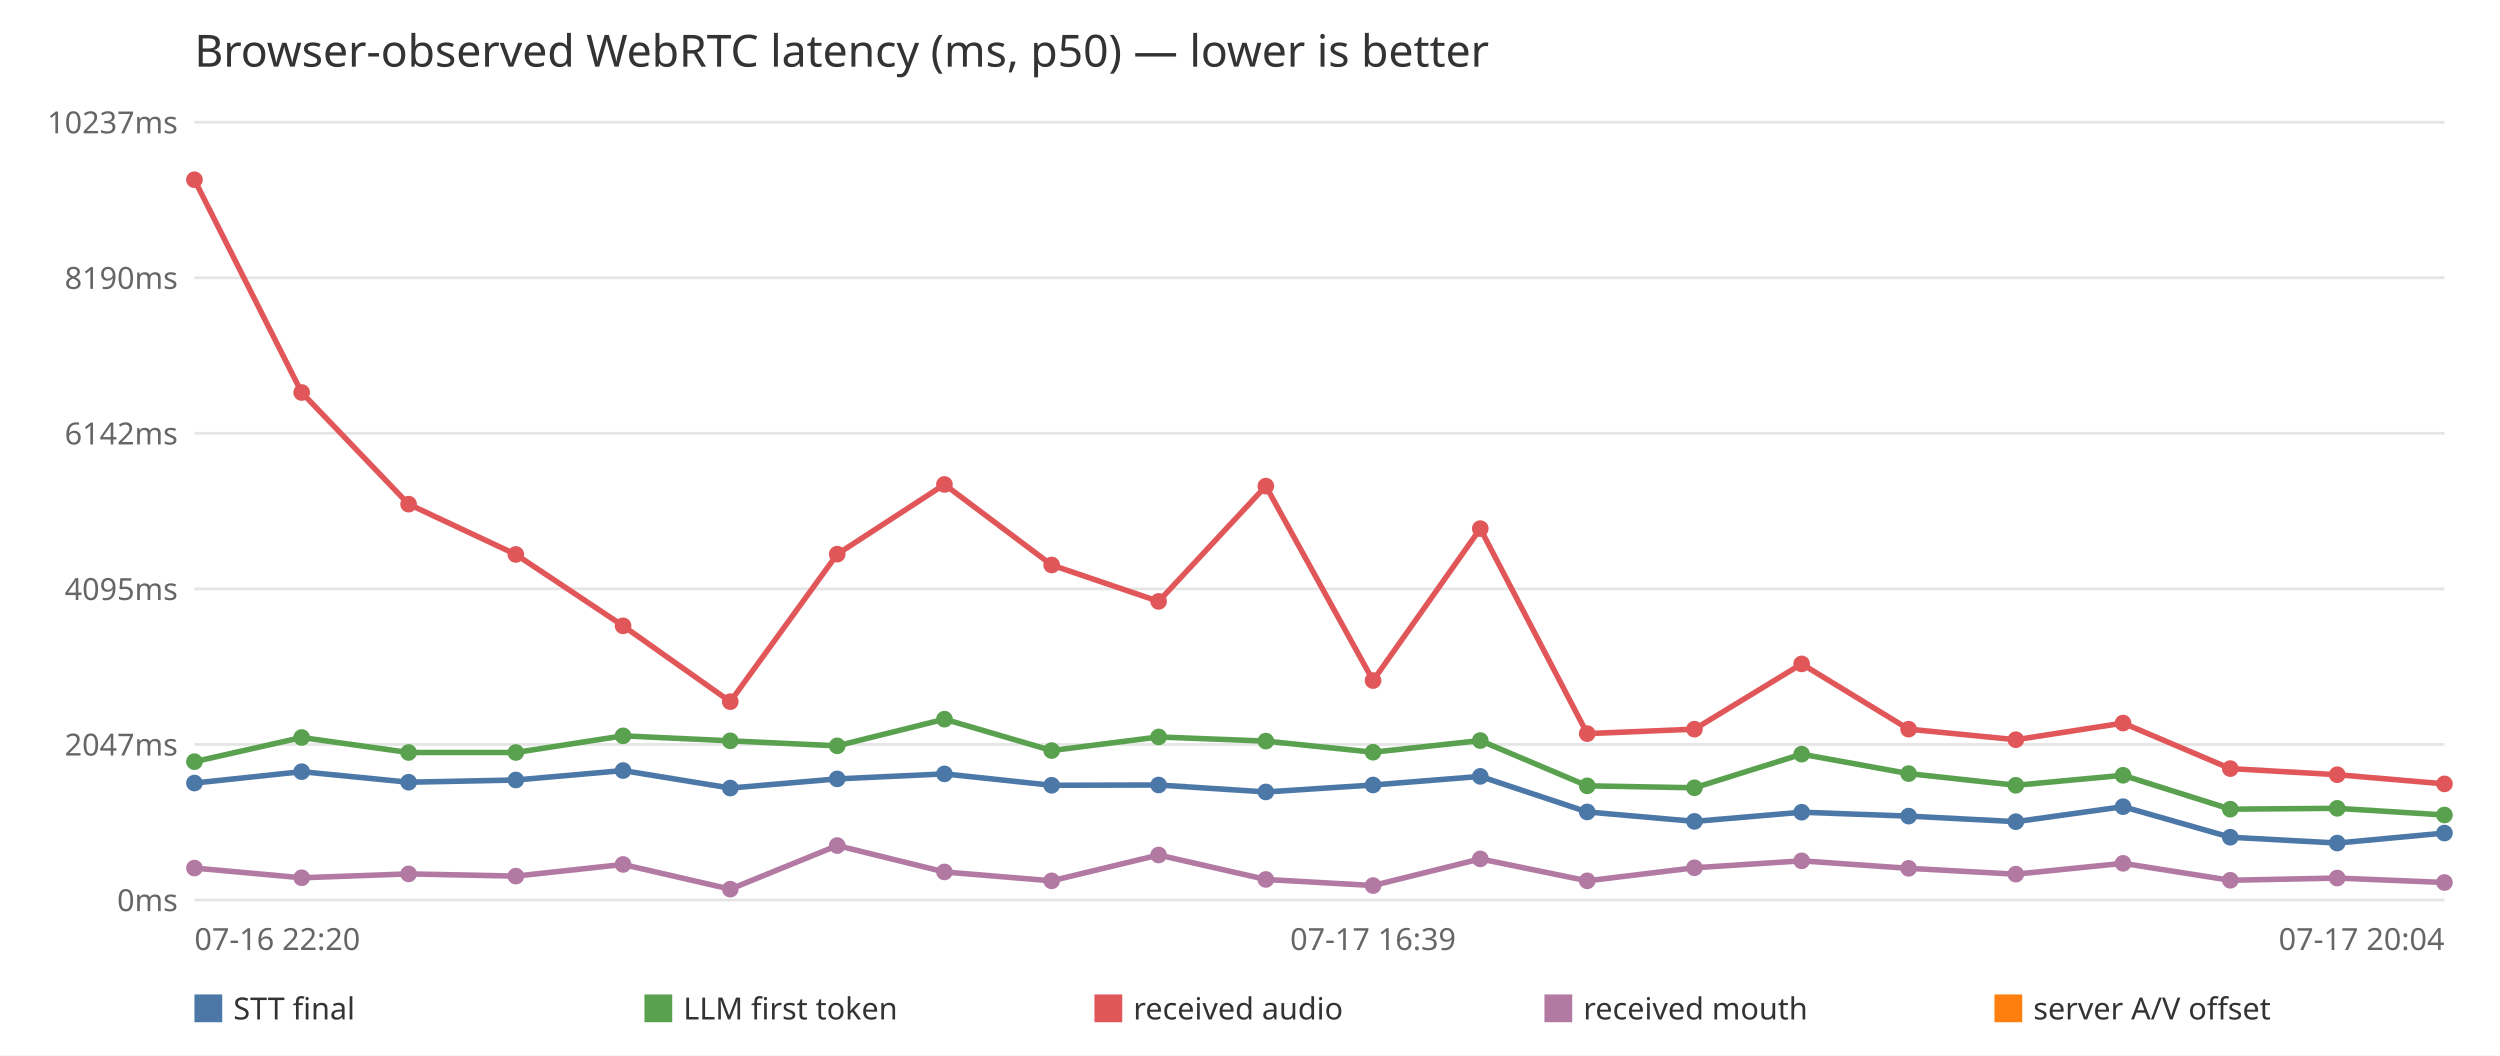
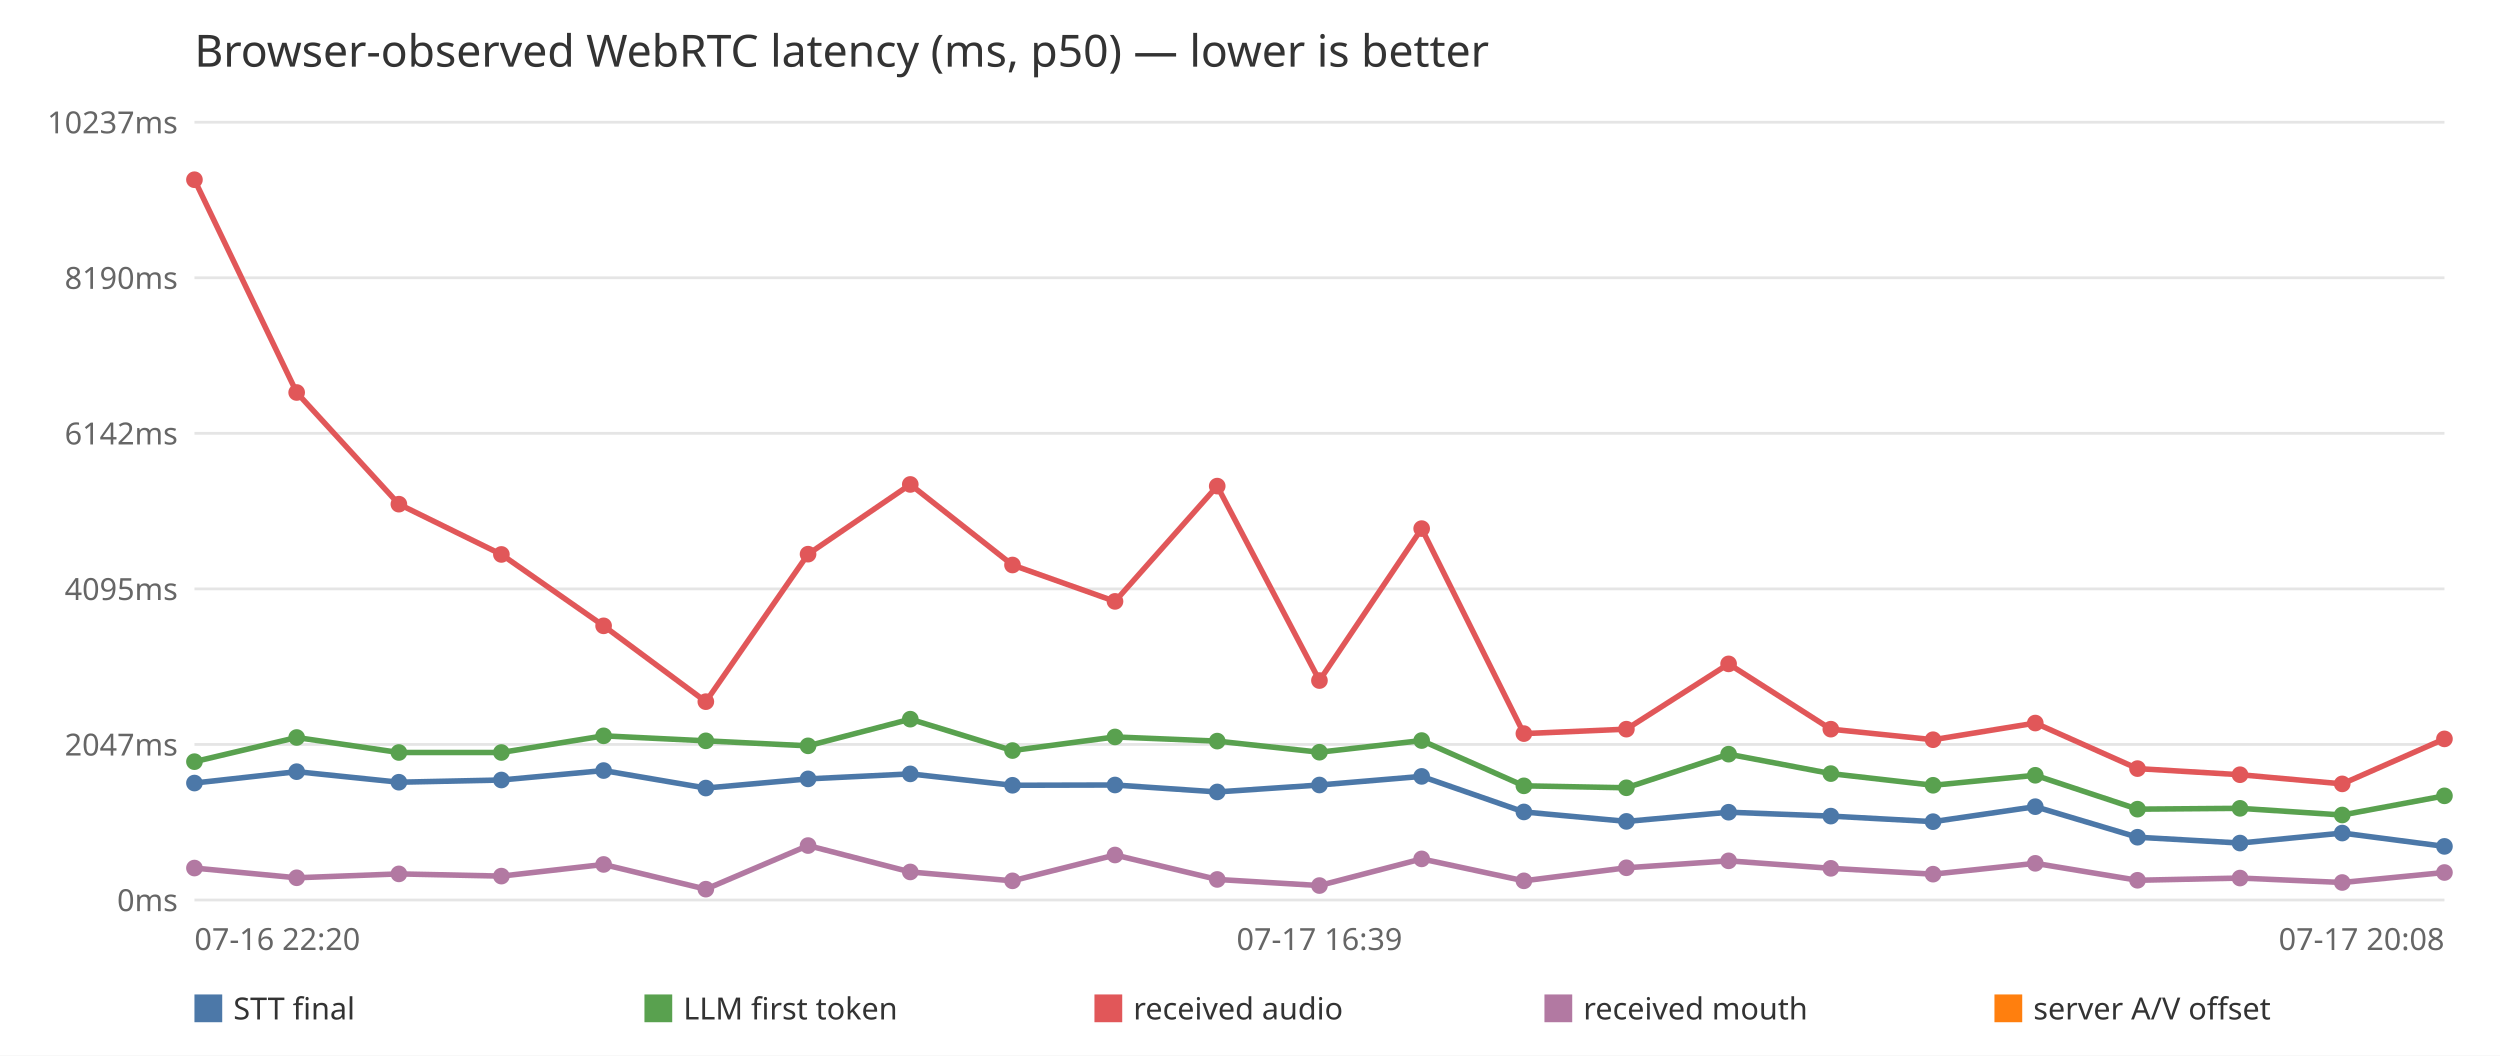
<svg xmlns="http://www.w3.org/2000/svg" width="900" height="380" viewBox="0 0 900 380" font-family="sans-serif">
  <rect width="900" height="380" fill="white" />
  <text x="70" y="24" font-size="16" fill="#333">Browser-observed WebRTC latency (ms, p50) — lower is better</text>
  <line x1="70" y1="324.0" x2="880" y2="324.0" stroke="#e5e5e5" />
  <text x="64" y="328.0" font-size="11" fill="#666" text-anchor="end">0ms</text>
  <line x1="70" y1="268.0" x2="880" y2="268.0" stroke="#e5e5e5" />
  <text x="64" y="272.0" font-size="11" fill="#666" text-anchor="end">2047ms</text>
  <line x1="70" y1="212.0" x2="880" y2="212.0" stroke="#e5e5e5" />
  <text x="64" y="216.0" font-size="11" fill="#666" text-anchor="end">4095ms</text>
  <line x1="70" y1="156.0" x2="880" y2="156.0" stroke="#e5e5e5" />
  <text x="64" y="160.0" font-size="11" fill="#666" text-anchor="end">6142ms</text>
  <line x1="70" y1="100.0" x2="880" y2="100.0" stroke="#e5e5e5" />
  <text x="64" y="104.0" font-size="11" fill="#666" text-anchor="end">8190ms</text>
  <line x1="70" y1="44.0" x2="880" y2="44.0" stroke="#e5e5e5" />
  <text x="64" y="48.0" font-size="11" fill="#666" text-anchor="end">10237ms</text>
  <text x="70.0" y="342" font-size="11" fill="#666" text-anchor="start">07-16 22:20</text>
-   <text x="494.3" y="342" font-size="11" fill="#666" text-anchor="middle">07-17 16:39</text>
-   <text x="880.0" y="342" font-size="11" fill="#666" text-anchor="end">07-17 20:04</text>
-   <polyline points="70.0,281.9 108.6,277.8 147.1,281.6 185.7,280.8 224.3,277.4 262.9,283.7 301.4,280.4 340.0,278.6 378.6,282.7 417.1,282.6 455.7,285.1 494.3,282.6 532.9,279.5 571.4,292.3 610.0,295.7 648.6,292.4 687.1,293.8 725.7,295.8 764.3,290.4 802.9,301.4 841.4,303.5 880.0,299.9" fill="none" stroke="#4c78a8" stroke-width="2" />
+   <text x="475.0" y="342" font-size="11" fill="#666" text-anchor="middle">07-17 16:39</text>
+   <text x="880.0" y="342" font-size="11" fill="#666" text-anchor="end">07-17 20:08</text>
+   <polyline points="70.0,281.9 106.8,277.8 143.6,281.6 180.5,280.8 217.3,277.4 254.1,283.7 290.9,280.4 327.7,278.6 364.5,282.7 401.4,282.6 438.2,285.1 475.0,282.6 511.8,279.5 548.6,292.3 585.5,295.7 622.3,292.4 659.1,293.8 695.9,295.8 732.7,290.4 769.5,301.4 806.4,303.5 843.2,299.9 880.0,304.7" fill="none" stroke="#4c78a8" stroke-width="2" />
  <circle cx="70.0" cy="281.9" r="3" fill="#4c78a8" />
-   <circle cx="108.6" cy="277.8" r="3" fill="#4c78a8" />
-   <circle cx="147.1" cy="281.6" r="3" fill="#4c78a8" />
-   <circle cx="185.7" cy="280.8" r="3" fill="#4c78a8" />
-   <circle cx="224.3" cy="277.4" r="3" fill="#4c78a8" />
-   <circle cx="262.9" cy="283.7" r="3" fill="#4c78a8" />
-   <circle cx="301.4" cy="280.4" r="3" fill="#4c78a8" />
-   <circle cx="340.0" cy="278.6" r="3" fill="#4c78a8" />
-   <circle cx="378.6" cy="282.7" r="3" fill="#4c78a8" />
-   <circle cx="417.1" cy="282.6" r="3" fill="#4c78a8" />
-   <circle cx="455.7" cy="285.1" r="3" fill="#4c78a8" />
-   <circle cx="494.3" cy="282.6" r="3" fill="#4c78a8" />
-   <circle cx="532.9" cy="279.5" r="3" fill="#4c78a8" />
-   <circle cx="571.4" cy="292.3" r="3" fill="#4c78a8" />
-   <circle cx="610.0" cy="295.7" r="3" fill="#4c78a8" />
-   <circle cx="648.6" cy="292.4" r="3" fill="#4c78a8" />
-   <circle cx="687.1" cy="293.8" r="3" fill="#4c78a8" />
-   <circle cx="725.7" cy="295.8" r="3" fill="#4c78a8" />
-   <circle cx="764.3" cy="290.4" r="3" fill="#4c78a8" />
-   <circle cx="802.9" cy="301.4" r="3" fill="#4c78a8" />
-   <circle cx="841.4" cy="303.5" r="3" fill="#4c78a8" />
-   <circle cx="880.0" cy="299.9" r="3" fill="#4c78a8" />
+   <circle cx="106.8" cy="277.8" r="3" fill="#4c78a8" />
+   <circle cx="143.6" cy="281.6" r="3" fill="#4c78a8" />
+   <circle cx="180.5" cy="280.8" r="3" fill="#4c78a8" />
+   <circle cx="217.3" cy="277.4" r="3" fill="#4c78a8" />
+   <circle cx="254.1" cy="283.7" r="3" fill="#4c78a8" />
+   <circle cx="290.9" cy="280.4" r="3" fill="#4c78a8" />
+   <circle cx="327.7" cy="278.6" r="3" fill="#4c78a8" />
+   <circle cx="364.5" cy="282.7" r="3" fill="#4c78a8" />
+   <circle cx="401.4" cy="282.6" r="3" fill="#4c78a8" />
+   <circle cx="438.2" cy="285.1" r="3" fill="#4c78a8" />
+   <circle cx="475.0" cy="282.6" r="3" fill="#4c78a8" />
+   <circle cx="511.8" cy="279.5" r="3" fill="#4c78a8" />
+   <circle cx="548.6" cy="292.3" r="3" fill="#4c78a8" />
+   <circle cx="585.5" cy="295.7" r="3" fill="#4c78a8" />
+   <circle cx="622.3" cy="292.4" r="3" fill="#4c78a8" />
+   <circle cx="659.1" cy="293.8" r="3" fill="#4c78a8" />
+   <circle cx="695.9" cy="295.8" r="3" fill="#4c78a8" />
+   <circle cx="732.7" cy="290.4" r="3" fill="#4c78a8" />
+   <circle cx="769.5" cy="301.4" r="3" fill="#4c78a8" />
+   <circle cx="806.4" cy="303.5" r="3" fill="#4c78a8" />
+   <circle cx="843.2" cy="299.9" r="3" fill="#4c78a8" />
+   <circle cx="880.0" cy="304.7" r="3" fill="#4c78a8" />
  <rect x="70.0" y="358" width="10" height="10" fill="#4c78a8" />
  <text x="84.0" y="367" font-size="11" fill="#333">STT final</text>
-   <polyline points="70.0,274.2 108.6,265.5 147.1,270.9 185.7,270.9 224.3,264.9 262.9,266.7 301.4,268.5 340.0,258.9 378.6,270.2 417.1,265.3 455.7,266.8 494.3,270.8 532.9,266.6 571.4,282.9 610.0,283.6 648.6,271.5 687.1,278.5 725.7,282.7 764.3,279.1 802.9,291.3 841.4,291.0 880.0,293.4" fill="none" stroke="#59a14f" stroke-width="2" />
+   <polyline points="70.0,274.2 106.8,265.5 143.6,270.9 180.5,270.9 217.3,264.9 254.1,266.7 290.9,268.5 327.7,258.9 364.5,270.2 401.4,265.3 438.2,266.8 475.0,270.8 511.8,266.6 548.6,282.9 585.5,283.6 622.3,271.5 659.1,278.5 695.9,282.7 732.7,279.1 769.5,291.3 806.4,291.0 843.2,293.4 880.0,286.5" fill="none" stroke="#59a14f" stroke-width="2" />
  <circle cx="70.0" cy="274.2" r="3" fill="#59a14f" />
-   <circle cx="108.6" cy="265.5" r="3" fill="#59a14f" />
-   <circle cx="147.1" cy="270.9" r="3" fill="#59a14f" />
-   <circle cx="185.7" cy="270.9" r="3" fill="#59a14f" />
-   <circle cx="224.3" cy="264.9" r="3" fill="#59a14f" />
-   <circle cx="262.9" cy="266.7" r="3" fill="#59a14f" />
-   <circle cx="301.4" cy="268.5" r="3" fill="#59a14f" />
-   <circle cx="340.0" cy="258.9" r="3" fill="#59a14f" />
-   <circle cx="378.6" cy="270.2" r="3" fill="#59a14f" />
-   <circle cx="417.1" cy="265.3" r="3" fill="#59a14f" />
-   <circle cx="455.7" cy="266.8" r="3" fill="#59a14f" />
-   <circle cx="494.3" cy="270.8" r="3" fill="#59a14f" />
-   <circle cx="532.9" cy="266.6" r="3" fill="#59a14f" />
-   <circle cx="571.4" cy="282.9" r="3" fill="#59a14f" />
-   <circle cx="610.0" cy="283.6" r="3" fill="#59a14f" />
-   <circle cx="648.6" cy="271.5" r="3" fill="#59a14f" />
-   <circle cx="687.1" cy="278.5" r="3" fill="#59a14f" />
-   <circle cx="725.7" cy="282.7" r="3" fill="#59a14f" />
-   <circle cx="764.3" cy="279.1" r="3" fill="#59a14f" />
-   <circle cx="802.9" cy="291.3" r="3" fill="#59a14f" />
-   <circle cx="841.4" cy="291.0" r="3" fill="#59a14f" />
-   <circle cx="880.0" cy="293.4" r="3" fill="#59a14f" />
+   <circle cx="106.8" cy="265.5" r="3" fill="#59a14f" />
+   <circle cx="143.6" cy="270.9" r="3" fill="#59a14f" />
+   <circle cx="180.5" cy="270.9" r="3" fill="#59a14f" />
+   <circle cx="217.3" cy="264.9" r="3" fill="#59a14f" />
+   <circle cx="254.1" cy="266.7" r="3" fill="#59a14f" />
+   <circle cx="290.9" cy="268.5" r="3" fill="#59a14f" />
+   <circle cx="327.7" cy="258.9" r="3" fill="#59a14f" />
+   <circle cx="364.5" cy="270.2" r="3" fill="#59a14f" />
+   <circle cx="401.4" cy="265.3" r="3" fill="#59a14f" />
+   <circle cx="438.2" cy="266.8" r="3" fill="#59a14f" />
+   <circle cx="475.0" cy="270.8" r="3" fill="#59a14f" />
+   <circle cx="511.8" cy="266.6" r="3" fill="#59a14f" />
+   <circle cx="548.6" cy="282.9" r="3" fill="#59a14f" />
+   <circle cx="585.5" cy="283.6" r="3" fill="#59a14f" />
+   <circle cx="622.3" cy="271.5" r="3" fill="#59a14f" />
+   <circle cx="659.1" cy="278.5" r="3" fill="#59a14f" />
+   <circle cx="695.9" cy="282.7" r="3" fill="#59a14f" />
+   <circle cx="732.7" cy="279.1" r="3" fill="#59a14f" />
+   <circle cx="769.5" cy="291.3" r="3" fill="#59a14f" />
+   <circle cx="806.4" cy="291.0" r="3" fill="#59a14f" />
+   <circle cx="843.2" cy="293.4" r="3" fill="#59a14f" />
+   <circle cx="880.0" cy="286.5" r="3" fill="#59a14f" />
  <rect x="232.0" y="358" width="10" height="10" fill="#59a14f" />
  <text x="246.0" y="367" font-size="11" fill="#333">LLM first token</text>
-   <polyline points="70.0,64.7 108.6,141.3 147.1,181.5 185.7,199.6 224.3,225.3 262.9,252.6 301.4,199.5 340.0,174.4 378.6,203.4 417.1,216.5 455.7,175.0 494.3,245.0 532.9,190.3 571.4,264.1 610.0,262.5 648.6,239.0 687.1,262.5 725.7,266.3 764.3,260.3 802.9,276.7 841.4,278.9 880.0,282.2" fill="none" stroke="#e15759" stroke-width="2" />
+   <polyline points="70.0,64.7 106.8,141.3 143.6,181.5 180.5,199.6 217.3,225.3 254.1,252.6 290.9,199.5 327.7,174.4 364.5,203.4 401.4,216.5 438.2,175.0 475.0,245.0 511.8,190.3 548.6,264.1 585.5,262.5 622.3,239.0 659.1,262.5 695.9,266.3 732.7,260.3 769.5,276.7 806.4,278.9 843.2,282.2 880.0,266.0" fill="none" stroke="#e15759" stroke-width="2" />
  <circle cx="70.0" cy="64.7" r="3" fill="#e15759" />
-   <circle cx="108.6" cy="141.3" r="3" fill="#e15759" />
-   <circle cx="147.1" cy="181.5" r="3" fill="#e15759" />
-   <circle cx="185.7" cy="199.6" r="3" fill="#e15759" />
-   <circle cx="224.3" cy="225.3" r="3" fill="#e15759" />
-   <circle cx="262.9" cy="252.6" r="3" fill="#e15759" />
-   <circle cx="301.4" cy="199.5" r="3" fill="#e15759" />
-   <circle cx="340.0" cy="174.4" r="3" fill="#e15759" />
-   <circle cx="378.6" cy="203.4" r="3" fill="#e15759" />
-   <circle cx="417.1" cy="216.5" r="3" fill="#e15759" />
-   <circle cx="455.7" cy="175.0" r="3" fill="#e15759" />
-   <circle cx="494.3" cy="245.0" r="3" fill="#e15759" />
-   <circle cx="532.9" cy="190.3" r="3" fill="#e15759" />
-   <circle cx="571.4" cy="264.1" r="3" fill="#e15759" />
-   <circle cx="610.0" cy="262.5" r="3" fill="#e15759" />
-   <circle cx="648.6" cy="239.0" r="3" fill="#e15759" />
-   <circle cx="687.1" cy="262.5" r="3" fill="#e15759" />
-   <circle cx="725.7" cy="266.3" r="3" fill="#e15759" />
-   <circle cx="764.3" cy="260.3" r="3" fill="#e15759" />
-   <circle cx="802.9" cy="276.7" r="3" fill="#e15759" />
-   <circle cx="841.4" cy="278.9" r="3" fill="#e15759" />
-   <circle cx="880.0" cy="282.2" r="3" fill="#e15759" />
+   <circle cx="106.8" cy="141.3" r="3" fill="#e15759" />
+   <circle cx="143.6" cy="181.5" r="3" fill="#e15759" />
+   <circle cx="180.5" cy="199.6" r="3" fill="#e15759" />
+   <circle cx="217.3" cy="225.3" r="3" fill="#e15759" />
+   <circle cx="254.1" cy="252.6" r="3" fill="#e15759" />
+   <circle cx="290.9" cy="199.5" r="3" fill="#e15759" />
+   <circle cx="327.7" cy="174.4" r="3" fill="#e15759" />
+   <circle cx="364.5" cy="203.4" r="3" fill="#e15759" />
+   <circle cx="401.4" cy="216.5" r="3" fill="#e15759" />
+   <circle cx="438.2" cy="175.0" r="3" fill="#e15759" />
+   <circle cx="475.0" cy="245.0" r="3" fill="#e15759" />
+   <circle cx="511.8" cy="190.3" r="3" fill="#e15759" />
+   <circle cx="548.6" cy="264.1" r="3" fill="#e15759" />
+   <circle cx="585.5" cy="262.5" r="3" fill="#e15759" />
+   <circle cx="622.3" cy="239.0" r="3" fill="#e15759" />
+   <circle cx="659.1" cy="262.5" r="3" fill="#e15759" />
+   <circle cx="695.9" cy="266.3" r="3" fill="#e15759" />
+   <circle cx="732.7" cy="260.3" r="3" fill="#e15759" />
+   <circle cx="769.5" cy="276.7" r="3" fill="#e15759" />
+   <circle cx="806.4" cy="278.9" r="3" fill="#e15759" />
+   <circle cx="843.2" cy="282.2" r="3" fill="#e15759" />
+   <circle cx="880.0" cy="266.0" r="3" fill="#e15759" />
  <rect x="394.0" y="358" width="10" height="10" fill="#e15759" />
  <text x="408.0" y="367" font-size="11" fill="#333">received audio</text>
-   <polyline points="70.0,312.5 108.6,316.0 147.1,314.6 185.7,315.4 224.3,311.2 262.9,320.1 301.4,304.4 340.0,313.9 378.6,317.1 417.1,307.8 455.7,316.6 494.3,318.8 532.9,309.2 571.4,317.1 610.0,312.4 648.6,309.9 687.1,312.6 725.7,314.7 764.3,310.8 802.9,316.9 841.4,316.1 880.0,317.7" fill="none" stroke="#b279a2" stroke-width="2" />
+   <polyline points="70.0,312.5 106.8,316.0 143.6,314.6 180.5,315.4 217.3,311.2 254.1,320.1 290.9,304.4 327.7,313.9 364.5,317.1 401.4,307.8 438.2,316.6 475.0,318.8 511.8,309.2 548.6,317.1 585.5,312.4 622.3,309.9 659.1,312.6 695.9,314.7 732.7,310.8 769.5,316.9 806.4,316.1 843.2,317.7 880.0,314.1" fill="none" stroke="#b279a2" stroke-width="2" />
  <circle cx="70.0" cy="312.5" r="3" fill="#b279a2" />
-   <circle cx="108.6" cy="316.0" r="3" fill="#b279a2" />
-   <circle cx="147.1" cy="314.6" r="3" fill="#b279a2" />
-   <circle cx="185.7" cy="315.4" r="3" fill="#b279a2" />
-   <circle cx="224.3" cy="311.2" r="3" fill="#b279a2" />
-   <circle cx="262.9" cy="320.1" r="3" fill="#b279a2" />
-   <circle cx="301.4" cy="304.4" r="3" fill="#b279a2" />
-   <circle cx="340.0" cy="313.9" r="3" fill="#b279a2" />
-   <circle cx="378.6" cy="317.1" r="3" fill="#b279a2" />
-   <circle cx="417.1" cy="307.8" r="3" fill="#b279a2" />
-   <circle cx="455.7" cy="316.6" r="3" fill="#b279a2" />
-   <circle cx="494.3" cy="318.8" r="3" fill="#b279a2" />
-   <circle cx="532.9" cy="309.2" r="3" fill="#b279a2" />
-   <circle cx="571.4" cy="317.1" r="3" fill="#b279a2" />
-   <circle cx="610.0" cy="312.4" r="3" fill="#b279a2" />
-   <circle cx="648.6" cy="309.9" r="3" fill="#b279a2" />
-   <circle cx="687.1" cy="312.6" r="3" fill="#b279a2" />
-   <circle cx="725.7" cy="314.7" r="3" fill="#b279a2" />
-   <circle cx="764.3" cy="310.8" r="3" fill="#b279a2" />
-   <circle cx="802.9" cy="316.9" r="3" fill="#b279a2" />
-   <circle cx="841.4" cy="316.1" r="3" fill="#b279a2" />
-   <circle cx="880.0" cy="317.7" r="3" fill="#b279a2" />
+   <circle cx="106.8" cy="316.0" r="3" fill="#b279a2" />
+   <circle cx="143.6" cy="314.6" r="3" fill="#b279a2" />
+   <circle cx="180.5" cy="315.4" r="3" fill="#b279a2" />
+   <circle cx="217.3" cy="311.2" r="3" fill="#b279a2" />
+   <circle cx="254.1" cy="320.1" r="3" fill="#b279a2" />
+   <circle cx="290.9" cy="304.4" r="3" fill="#b279a2" />
+   <circle cx="327.7" cy="313.9" r="3" fill="#b279a2" />
+   <circle cx="364.5" cy="317.1" r="3" fill="#b279a2" />
+   <circle cx="401.4" cy="307.8" r="3" fill="#b279a2" />
+   <circle cx="438.2" cy="316.6" r="3" fill="#b279a2" />
+   <circle cx="475.0" cy="318.8" r="3" fill="#b279a2" />
+   <circle cx="511.8" cy="309.2" r="3" fill="#b279a2" />
+   <circle cx="548.6" cy="317.1" r="3" fill="#b279a2" />
+   <circle cx="585.5" cy="312.4" r="3" fill="#b279a2" />
+   <circle cx="622.3" cy="309.9" r="3" fill="#b279a2" />
+   <circle cx="659.1" cy="312.6" r="3" fill="#b279a2" />
+   <circle cx="695.9" cy="314.7" r="3" fill="#b279a2" />
+   <circle cx="732.7" cy="310.8" r="3" fill="#b279a2" />
+   <circle cx="769.5" cy="316.9" r="3" fill="#b279a2" />
+   <circle cx="806.4" cy="316.1" r="3" fill="#b279a2" />
+   <circle cx="843.2" cy="317.7" r="3" fill="#b279a2" />
+   <circle cx="880.0" cy="314.1" r="3" fill="#b279a2" />
  <rect x="556.0" y="358" width="10" height="10" fill="#b279a2" />
  <text x="570.0" y="367" font-size="11" fill="#333">received mouth</text>
  <rect x="718.0" y="358" width="10" height="10" fill="#ff7f0e" />
  <text x="732.0" y="367" font-size="11" fill="#333">server A/V offset</text>
</svg>
